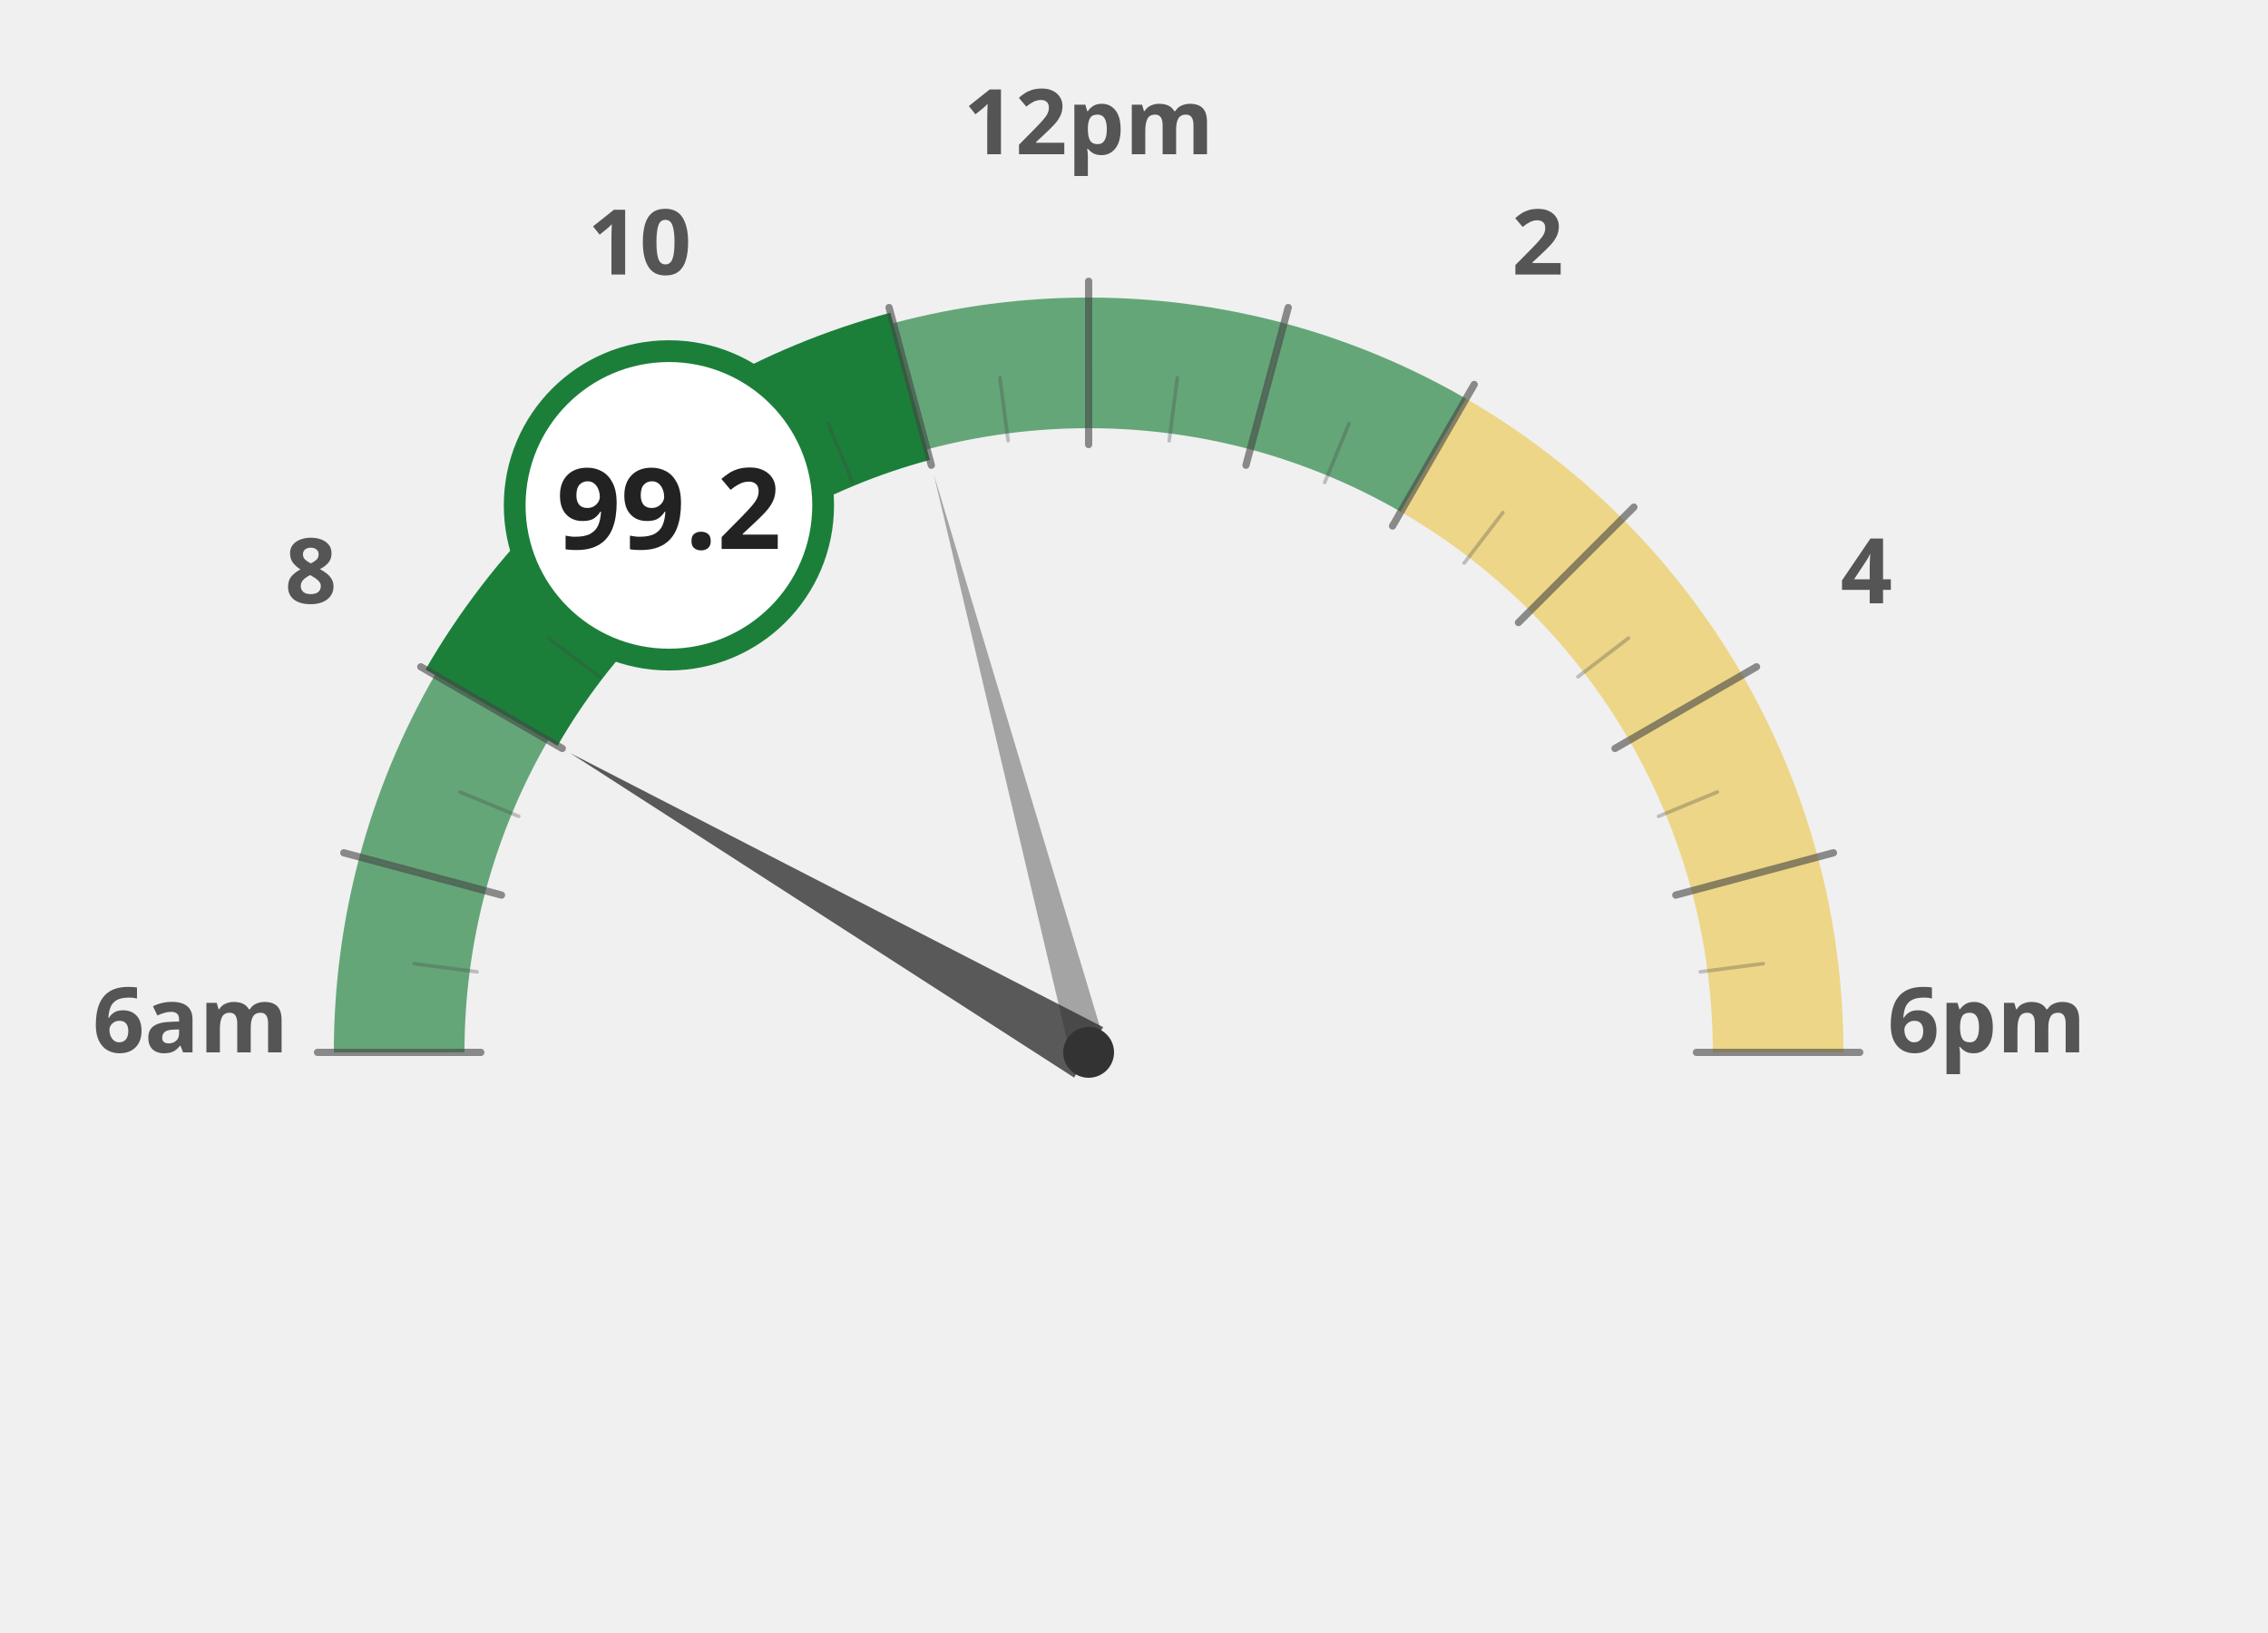
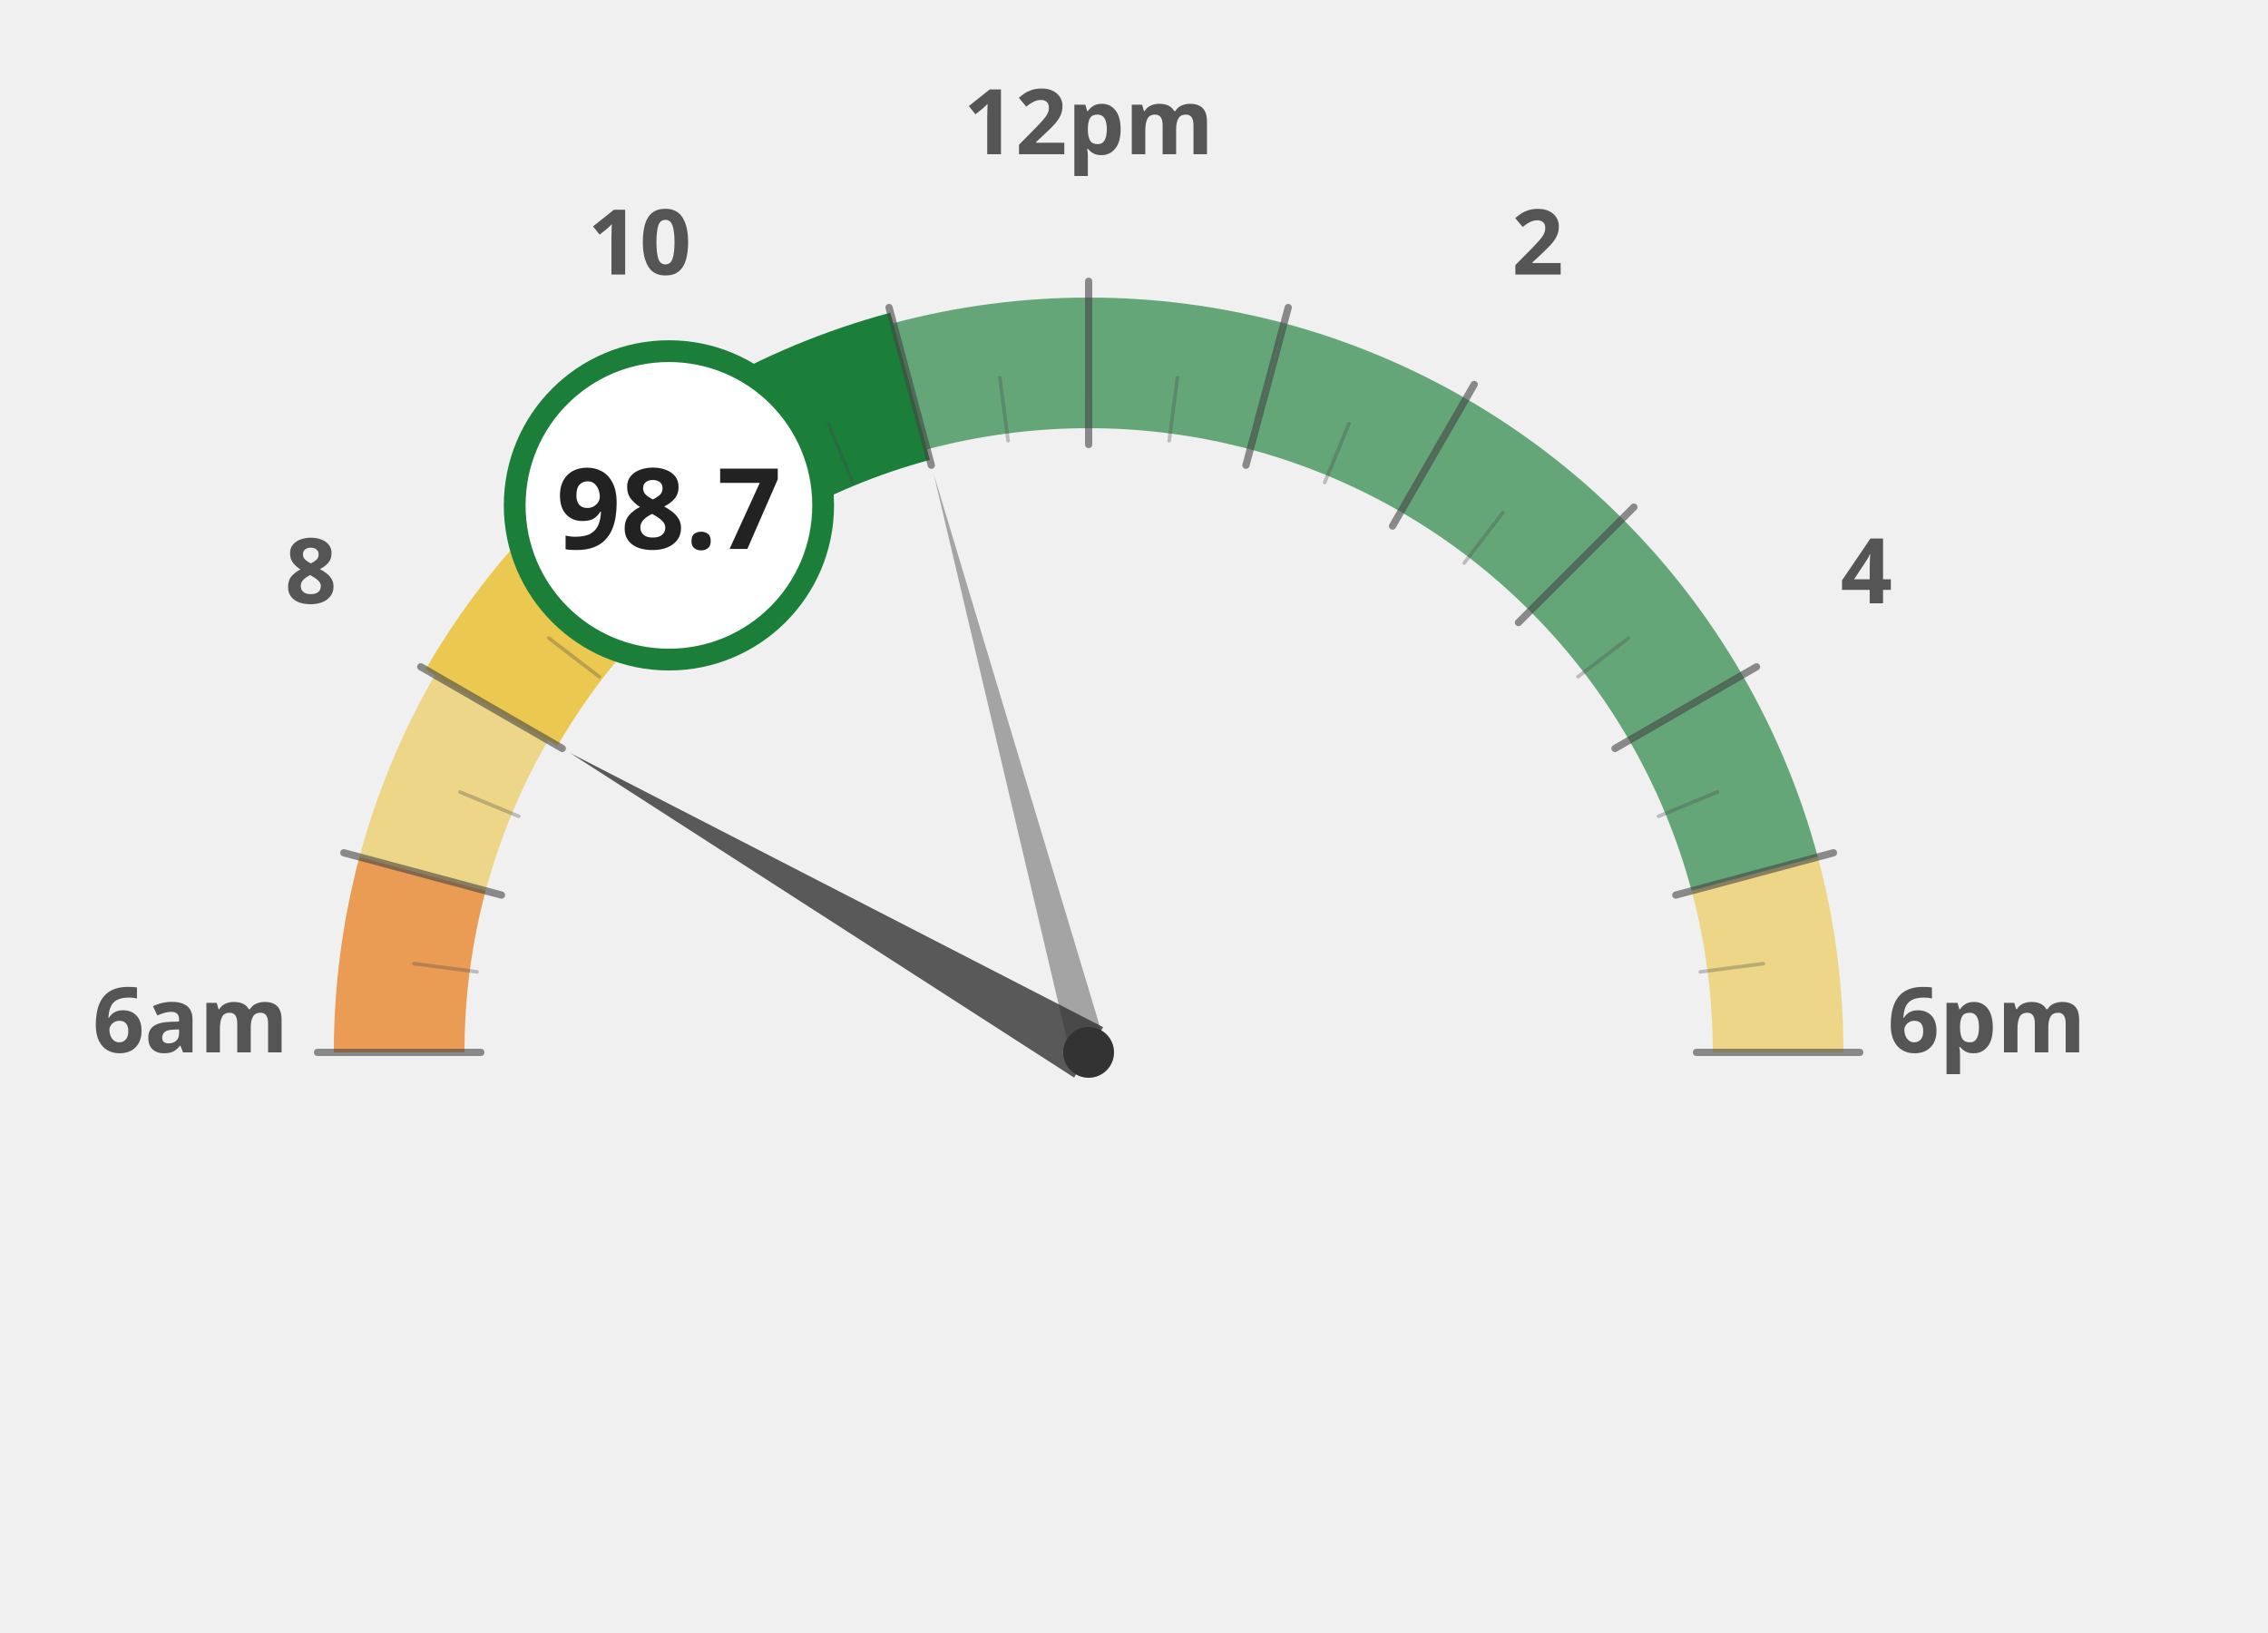
<svg xmlns="http://www.w3.org/2000/svg" width="100%" height="100%" viewBox="0 0 1250 900">
  <g transform="translate(100, 100)">
-     <path d="M 120.0 480.0 A 380 380 0 0 1 132.9 381.6" fill="none" stroke="#1b7f3a" stroke-width="72" stroke-opacity="0.65" />
-     <path d="M 132.9 381.6 A 380 380 0 0 1 170.9 290.0" fill="none" stroke="#1b7f3a" stroke-width="72" stroke-opacity="0.65" />
-     <path d="M 170.9 290.0 A 380 380 0 0 1 231.3 211.3" fill="none" stroke="#1b7f3a" stroke-width="72" stroke-opacity="1.0" />
+     <path d="M 120.0 480.0 A 380 380 0 0 1 132.9 381.6" fill="none" stroke="#e66e00" stroke-width="72" stroke-opacity="0.65" />
+     <path d="M 132.9 381.6 A 380 380 0 0 1 170.9 290.0" fill="none" stroke="#ebc850" stroke-width="72" stroke-opacity="0.65" />
+     <path d="M 170.9 290.0 A 380 380 0 0 1 231.3 211.3" fill="none" stroke="#ebc850" stroke-width="72" stroke-opacity="1.0" />
    <path d="M 231.3 211.3 A 380 380 0 0 1 310.0 150.9" fill="none" stroke="#1b7f3a" stroke-width="72" stroke-opacity="1.0" />
    <path d="M 310.0 150.9 A 380 380 0 0 1 401.6 112.9" fill="none" stroke="#1b7f3a" stroke-width="72" stroke-opacity="1.0" />
    <path d="M 401.6 112.9 A 380 380 0 0 1 500.0 100.0" fill="none" stroke="#1b7f3a" stroke-width="72" stroke-opacity="0.65" />
    <path d="M 500.0 100.0 A 380 380 0 0 1 598.4 112.9" fill="none" stroke="#1b7f3a" stroke-width="72" stroke-opacity="0.65" />
    <path d="M 598.4 112.9 A 380 380 0 0 1 690.0 150.9" fill="none" stroke="#1b7f3a" stroke-width="72" stroke-opacity="0.65" />
-     <path d="M 690.0 150.9 A 380 380 0 0 1 768.7 211.3" fill="none" stroke="#ebc850" stroke-width="72" stroke-opacity="0.65" />
-     <path d="M 768.7 211.3 A 380 380 0 0 1 829.1 290.0" fill="none" stroke="#ebc850" stroke-width="72" stroke-opacity="0.65" />
-     <path d="M 829.1 290.0 A 380 380 0 0 1 867.1 381.6" fill="none" stroke="#ebc850" stroke-width="72" stroke-opacity="0.65" />
+     <path d="M 690.0 150.9 A 380 380 0 0 1 768.7 211.3" fill="none" stroke="#1b7f3a" stroke-width="72" stroke-opacity="0.65" />
+     <path d="M 768.7 211.3 A 380 380 0 0 1 829.1 290.0" fill="none" stroke="#1b7f3a" stroke-width="72" stroke-opacity="0.65" />
+     <path d="M 829.1 290.0 A 380 380 0 0 1 867.1 381.6" fill="none" stroke="#1b7f3a" stroke-width="72" stroke-opacity="0.65" />
    <path d="M 867.1 381.6 A 380 380 0 0 1 880.0 480.0" fill="none" stroke="#ebc850" stroke-width="72" stroke-opacity="0.65" />
    <text x="5.0" y="480" text-anchor="middle" font-family="Montserrat, sans-serif" font-size="50" font-weight="900" fill="#555">6am</text>
    <text x="71.317" y="232.5" text-anchor="middle" font-family="Montserrat, sans-serif" font-size="50" font-weight="900" fill="#555">8</text>
    <text x="252.5" y="51.317" text-anchor="middle" font-family="Montserrat, sans-serif" font-size="50" font-weight="900" fill="#555">10</text>
    <text x="500" y="-15.0" text-anchor="middle" font-family="Montserrat, sans-serif" font-size="50" font-weight="900" fill="#555">12pm</text>
    <text x="747.5" y="51.317" text-anchor="middle" font-family="Montserrat, sans-serif" font-size="50" font-weight="900" fill="#555">2</text>
    <text x="928.683" y="232.5" text-anchor="middle" font-family="Montserrat, sans-serif" font-size="50" font-weight="900" fill="#555">4</text>
    <text x="995.0" y="480.0" text-anchor="middle" font-family="Montserrat, sans-serif" font-size="50" font-weight="900" fill="#555">6pm</text>
-     <path d="M 170.9 290.0 A 380 380 0 0 1 231.3 211.3" fill="none" stroke="#1b7f3a" stroke-width="84" stroke-linecap="butt" />
+     <path d="M 170.9 290.0 A 380 380 0 0 1 231.3 211.3" fill="none" stroke="#ebc850" stroke-width="84" stroke-linecap="butt" />
    <path d="M 231.3 211.3 A 380 380 0 0 1 310.0 150.9" fill="none" stroke="#1b7f3a" stroke-width="84" stroke-linecap="butt" />
    <path d="M 310.0 150.9 A 380 380 0 0 1 401.6 112.9" fill="none" stroke="#1b7f3a" stroke-width="84" stroke-linecap="butt" />
    <line x1="165.0" y1="480.0" x2="75.0" y2="480.0" stroke="#444" stroke-width="4" stroke-linecap="round" opacity="0.6" />
    <line x1="162.9" y1="435.6" x2="128.2" y2="431.1" stroke="#444" stroke-width="2" stroke-linecap="round" opacity="0.3" />
    <line x1="176.4" y1="393.3" x2="89.5" y2="370.0" stroke="#444" stroke-width="4" stroke-linecap="round" opacity="0.6" />
    <line x1="185.9" y1="349.9" x2="153.5" y2="336.5" stroke="#444" stroke-width="2" stroke-linecap="round" opacity="0.3" />
    <line x1="209.9" y1="312.5" x2="131.9" y2="267.5" stroke="#444" stroke-width="4" stroke-linecap="round" opacity="0.6" />
    <line x1="230.3" y1="273.0" x2="202.5" y2="251.7" stroke="#444" stroke-width="2" stroke-linecap="round" opacity="0.3" />
    <line x1="263.1" y1="243.1" x2="199.5" y2="179.5" stroke="#444" stroke-width="4" stroke-linecap="round" opacity="0.6" />
    <line x1="293.0" y1="210.3" x2="271.7" y2="182.5" stroke="#444" stroke-width="2" stroke-linecap="round" opacity="0.3" />
    <line x1="332.5" y1="189.9" x2="287.5" y2="111.9" stroke="#444" stroke-width="4" stroke-linecap="round" opacity="0.6" />
    <line x1="369.9" y1="165.9" x2="356.5" y2="133.5" stroke="#444" stroke-width="2" stroke-linecap="round" opacity="0.3" />
    <line x1="413.3" y1="156.4" x2="390.0" y2="69.5" stroke="#444" stroke-width="4" stroke-linecap="round" opacity="0.6" />
    <line x1="455.6" y1="142.9" x2="451.1" y2="108.2" stroke="#444" stroke-width="2" stroke-linecap="round" opacity="0.3" />
    <line x1="500.0" y1="145.0" x2="500.0" y2="55.0" stroke="#444" stroke-width="4" stroke-linecap="round" opacity="0.6" />
    <line x1="544.4" y1="142.9" x2="548.9" y2="108.2" stroke="#444" stroke-width="2" stroke-linecap="round" opacity="0.3" />
    <line x1="586.7" y1="156.4" x2="610.0" y2="69.5" stroke="#444" stroke-width="4" stroke-linecap="round" opacity="0.6" />
    <line x1="630.1" y1="165.9" x2="643.5" y2="133.5" stroke="#444" stroke-width="2" stroke-linecap="round" opacity="0.3" />
    <line x1="667.5" y1="189.9" x2="712.5" y2="111.9" stroke="#444" stroke-width="4" stroke-linecap="round" opacity="0.6" />
    <line x1="707.0" y1="210.3" x2="728.3" y2="182.5" stroke="#444" stroke-width="2" stroke-linecap="round" opacity="0.3" />
    <line x1="736.9" y1="243.1" x2="800.5" y2="179.5" stroke="#444" stroke-width="4" stroke-linecap="round" opacity="0.6" />
    <line x1="769.7" y1="273.0" x2="797.5" y2="251.7" stroke="#444" stroke-width="2" stroke-linecap="round" opacity="0.3" />
    <line x1="790.1" y1="312.5" x2="868.1" y2="267.5" stroke="#444" stroke-width="4" stroke-linecap="round" opacity="0.6" />
    <line x1="814.1" y1="349.9" x2="846.5" y2="336.5" stroke="#444" stroke-width="2" stroke-linecap="round" opacity="0.3" />
    <line x1="823.6" y1="393.3" x2="910.5" y2="370.0" stroke="#444" stroke-width="4" stroke-linecap="round" opacity="0.6" />
    <line x1="837.1" y1="435.6" x2="871.8" y2="431.1" stroke="#444" stroke-width="2" stroke-linecap="round" opacity="0.3" />
    <line x1="835.0" y1="480.0" x2="925.0" y2="480.0" stroke="#444" stroke-width="4" stroke-linecap="round" opacity="0.6" />
    <polygon points="214.2,315.0 492.0,493.9 508.0,466.1" fill="#333" opacity="0.8" />
    <polygon points="414.6,161.2 490.3,482.6 509.7,477.4" fill="#333" opacity="0.4" />
    <circle cx="500" cy="480" r="14" fill="#333" />
    <circle cx="268.671" cy="178.526" r="85" fill="white" stroke="#1b7f3a" stroke-width="12" />
-     <text x="268.671" y="202.526" text-anchor="middle" font-family="Montserrat, sans-serif" font-size="62" font-weight="800" fill="#222">99.2</text>
+     <text x="268.671" y="202.526" text-anchor="middle" font-family="Montserrat, sans-serif" font-size="62" font-weight="800" fill="#222">98.7</text>
  </g>
</svg>
